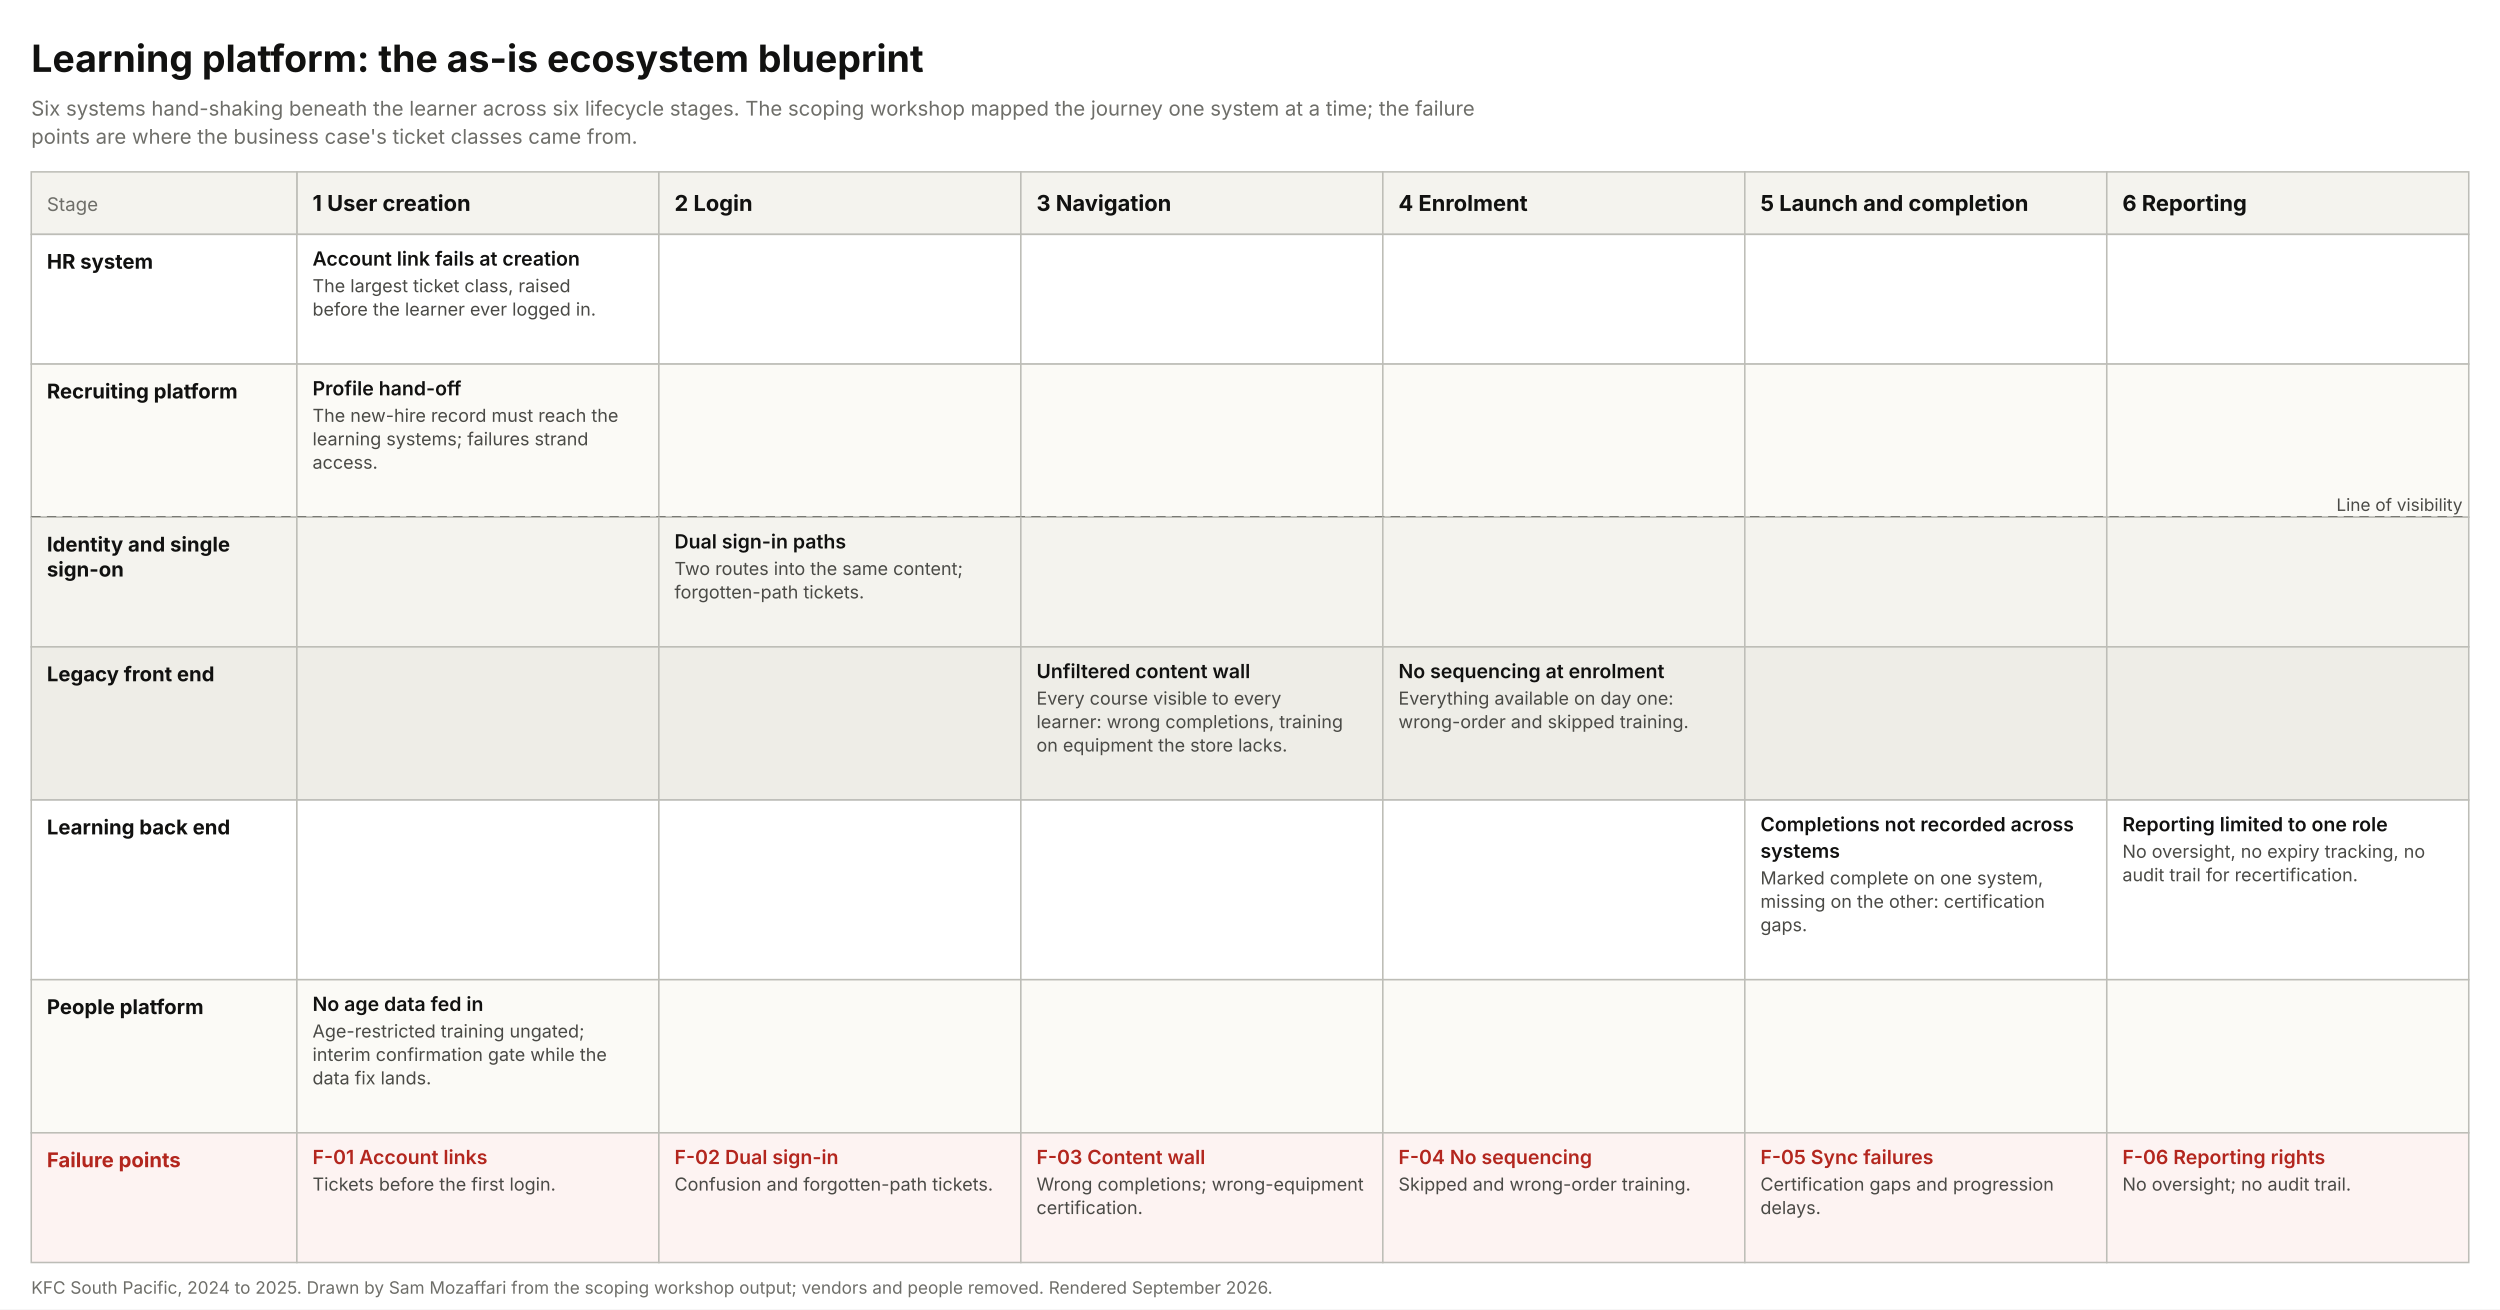
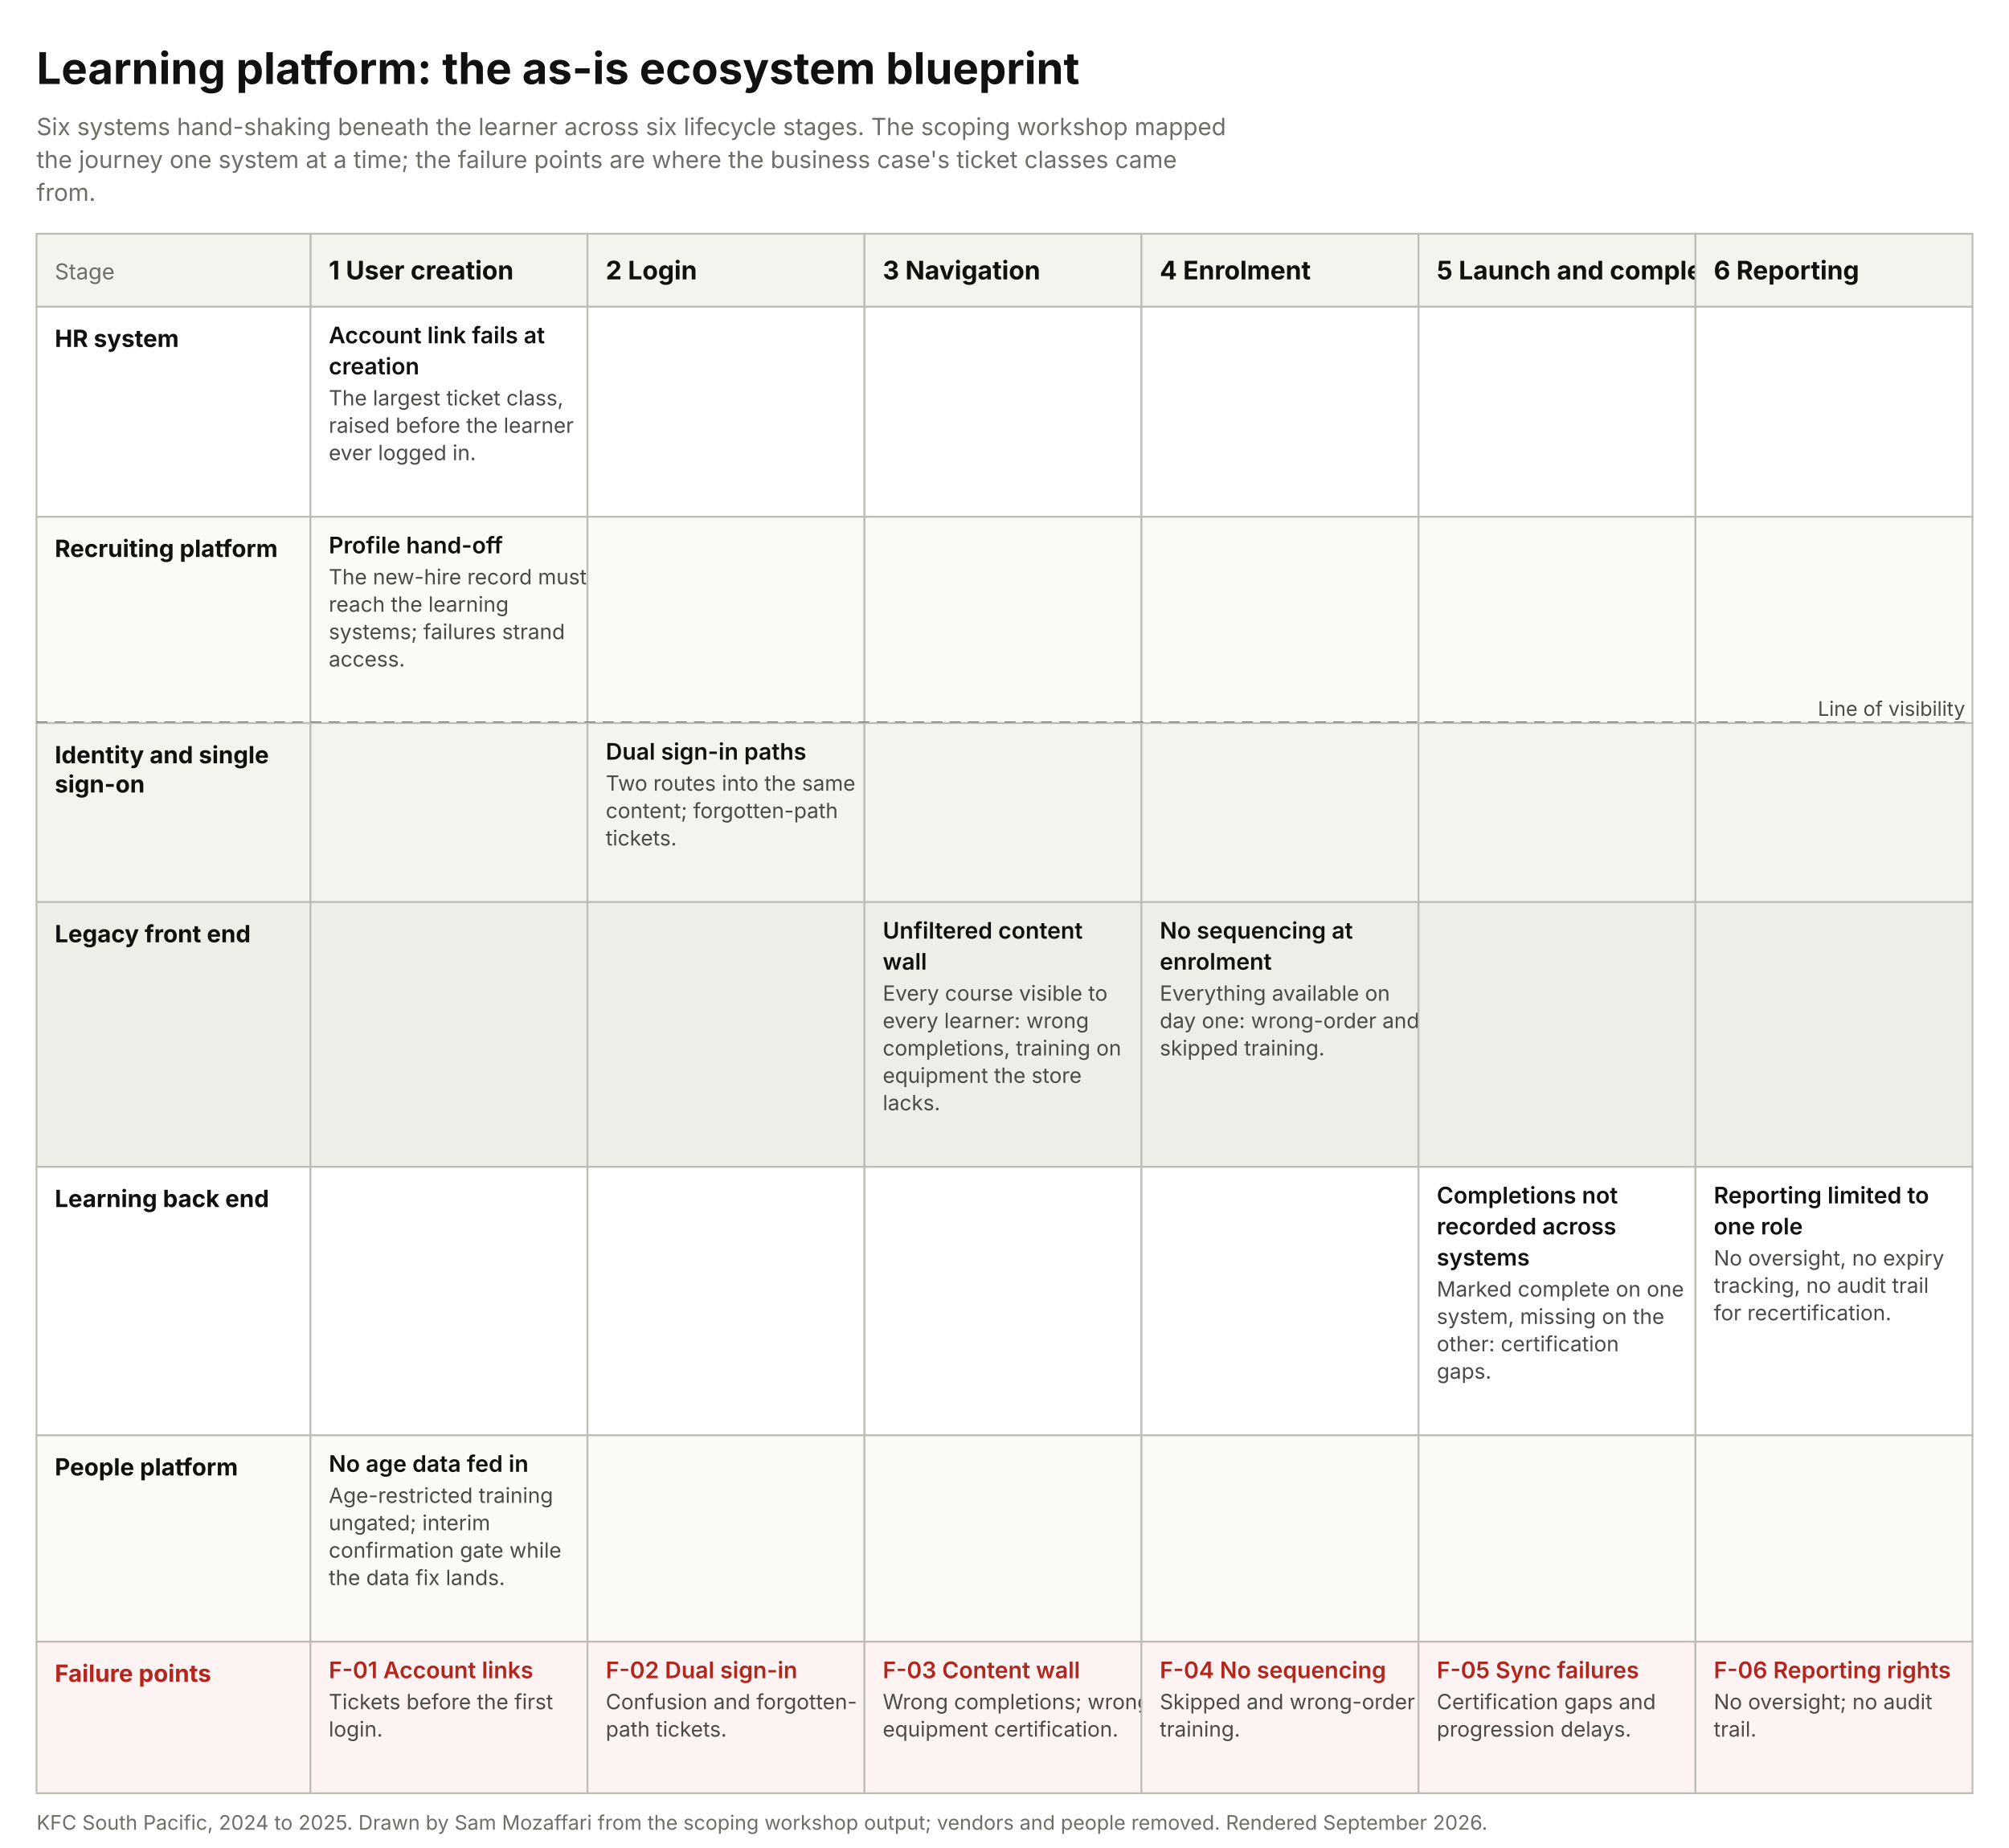
- <svg xmlns="http://www.w3.org/2000/svg" width="1600" height="838" viewBox="0 0 1600 838" role="img" aria-label="Learning platform: the as-is ecosystem blueprint">
-   <rect width="1600" height="838" fill="#fff" />
+ <svg xmlns="http://www.w3.org/2000/svg" width="1100" height="1012" viewBox="0 0 1100 1012" role="img" aria-label="Learning platform: the as-is ecosystem blueprint">
+   <rect width="1100" height="1012" fill="#fff" />
  <text x="20" y="46" font-family="Inter, Helvetica, Arial, sans-serif" font-size="24" font-weight="700" fill="#111110">Learning platform: the as-is ecosystem blueprint</text>
-   <text x="20" y="74" font-family="Inter, Helvetica, Arial, sans-serif" font-size="13" fill="#6e6e69">Six systems hand-shaking beneath the learner across six lifecycle stages. The scoping workshop mapped the journey one system at a time; the failure</text>
-   <text x="20" y="92" font-family="Inter, Helvetica, Arial, sans-serif" font-size="13" fill="#6e6e69">points are where the business case's ticket classes came from.</text>
-   <rect x="190.0" y="110" width="231.667" height="40" fill="#f4f3ee" stroke="#bdbdb7" />
-   <text x="200.0" y="135" font-family="Inter, Helvetica, Arial, sans-serif" font-size="14" font-weight="700" fill="#111110">1 User creation</text>
-   <rect x="421.667" y="110" width="231.667" height="40" fill="#f4f3ee" stroke="#bdbdb7" />
-   <text x="431.667" y="135" font-family="Inter, Helvetica, Arial, sans-serif" font-size="14" font-weight="700" fill="#111110">2 Login</text>
-   <rect x="653.333" y="110" width="231.667" height="40" fill="#f4f3ee" stroke="#bdbdb7" />
-   <text x="663.333" y="135" font-family="Inter, Helvetica, Arial, sans-serif" font-size="14" font-weight="700" fill="#111110">3 Navigation</text>
-   <rect x="885.0" y="110" width="231.667" height="40" fill="#f4f3ee" stroke="#bdbdb7" />
-   <text x="895.0" y="135" font-family="Inter, Helvetica, Arial, sans-serif" font-size="14" font-weight="700" fill="#111110">4 Enrolment</text>
-   <rect x="1116.667" y="110" width="231.667" height="40" fill="#f4f3ee" stroke="#bdbdb7" />
-   <text x="1126.667" y="135" font-family="Inter, Helvetica, Arial, sans-serif" font-size="14" font-weight="700" fill="#111110">5 Launch and completion</text>
-   <rect x="1348.333" y="110" width="231.667" height="40" fill="#f4f3ee" stroke="#bdbdb7" />
-   <text x="1358.333" y="135" font-family="Inter, Helvetica, Arial, sans-serif" font-size="14" font-weight="700" fill="#111110">6 Reporting</text>
-   <rect x="20" y="110" width="170" height="40" fill="#f4f3ee" stroke="#bdbdb7" />
-   <text x="30" y="135" font-family="Inter, Helvetica, Arial, sans-serif" font-size="12" fill="#6e6e69">Stage</text>
-   <rect x="20" y="150" width="170" height="83" fill="#ffffff" stroke="#bdbdb7" />
-   <text x="30" y="172" font-family="Inter, Helvetica, Arial, sans-serif" font-size="13" font-weight="700" fill="#111110">HR system</text>
-   <rect x="190.0" y="150" width="231.667" height="83" fill="#ffffff" stroke="#bdbdb7" />
-   <text x="200.0" y="170" font-family="Inter, Helvetica, Arial, sans-serif" font-size="12.5" font-weight="600" fill="#111110">Account link fails at creation</text>
-   <text x="200.0" y="187" font-family="Inter, Helvetica, Arial, sans-serif" font-size="11.5" fill="#4a4a46">The largest ticket class, raised</text>
-   <text x="200.0" y="202" font-family="Inter, Helvetica, Arial, sans-serif" font-size="11.5" fill="#4a4a46">before the learner ever logged in.</text>
-   <rect x="421.667" y="150" width="231.667" height="83" fill="#ffffff" stroke="#bdbdb7" />
-   <text x="431.667" y="170" font-family="Inter, Helvetica, Arial, sans-serif" font-size="12.5" font-weight="600" fill="#111110" />
-   <rect x="653.333" y="150" width="231.667" height="83" fill="#ffffff" stroke="#bdbdb7" />
-   <text x="663.333" y="170" font-family="Inter, Helvetica, Arial, sans-serif" font-size="12.5" font-weight="600" fill="#111110" />
-   <rect x="885.0" y="150" width="231.667" height="83" fill="#ffffff" stroke="#bdbdb7" />
-   <text x="895.0" y="170" font-family="Inter, Helvetica, Arial, sans-serif" font-size="12.5" font-weight="600" fill="#111110" />
-   <rect x="1116.667" y="150" width="231.667" height="83" fill="#ffffff" stroke="#bdbdb7" />
-   <text x="1126.667" y="170" font-family="Inter, Helvetica, Arial, sans-serif" font-size="12.5" font-weight="600" fill="#111110" />
-   <rect x="1348.333" y="150" width="231.667" height="83" fill="#ffffff" stroke="#bdbdb7" />
-   <text x="1358.333" y="170" font-family="Inter, Helvetica, Arial, sans-serif" font-size="12.5" font-weight="600" fill="#111110" />
-   <rect x="20" y="233" width="170" height="98" fill="#fbfaf6" stroke="#bdbdb7" />
-   <text x="30" y="255" font-family="Inter, Helvetica, Arial, sans-serif" font-size="13" font-weight="700" fill="#111110">Recruiting platform</text>
-   <rect x="190.0" y="233" width="231.667" height="98" fill="#fbfaf6" stroke="#bdbdb7" />
-   <text x="200.0" y="253" font-family="Inter, Helvetica, Arial, sans-serif" font-size="12.5" font-weight="600" fill="#111110">Profile hand-off</text>
-   <text x="200.0" y="270" font-family="Inter, Helvetica, Arial, sans-serif" font-size="11.5" fill="#4a4a46">The new-hire record must reach the</text>
-   <text x="200.0" y="285" font-family="Inter, Helvetica, Arial, sans-serif" font-size="11.5" fill="#4a4a46">learning systems; failures strand</text>
-   <text x="200.0" y="300" font-family="Inter, Helvetica, Arial, sans-serif" font-size="11.5" fill="#4a4a46">access.</text>
-   <rect x="421.667" y="233" width="231.667" height="98" fill="#fbfaf6" stroke="#bdbdb7" />
-   <text x="431.667" y="253" font-family="Inter, Helvetica, Arial, sans-serif" font-size="12.5" font-weight="600" fill="#111110" />
-   <rect x="653.333" y="233" width="231.667" height="98" fill="#fbfaf6" stroke="#bdbdb7" />
-   <text x="663.333" y="253" font-family="Inter, Helvetica, Arial, sans-serif" font-size="12.5" font-weight="600" fill="#111110" />
-   <rect x="885.0" y="233" width="231.667" height="98" fill="#fbfaf6" stroke="#bdbdb7" />
-   <text x="895.0" y="253" font-family="Inter, Helvetica, Arial, sans-serif" font-size="12.5" font-weight="600" fill="#111110" />
-   <rect x="1116.667" y="233" width="231.667" height="98" fill="#fbfaf6" stroke="#bdbdb7" />
-   <text x="1126.667" y="253" font-family="Inter, Helvetica, Arial, sans-serif" font-size="12.5" font-weight="600" fill="#111110" />
-   <rect x="1348.333" y="233" width="231.667" height="98" fill="#fbfaf6" stroke="#bdbdb7" />
-   <text x="1358.333" y="253" font-family="Inter, Helvetica, Arial, sans-serif" font-size="12.5" font-weight="600" fill="#111110" />
-   <line x1="20" y1="331" x2="1580" y2="331" stroke="#111110" stroke-width="1.5" stroke-dasharray="6 4" />
-   <text x="1576" y="327" text-anchor="end" font-family="Inter, Helvetica, Arial, sans-serif" font-size="11" fill="#4a4a46">Line of visibility</text>
-   <rect x="20" y="331" width="170" height="83" fill="#f4f3ee" stroke="#bdbdb7" />
-   <text x="30" y="353" font-family="Inter, Helvetica, Arial, sans-serif" font-size="13" font-weight="700" fill="#111110">Identity and single</text>
-   <text x="30" y="369" font-family="Inter, Helvetica, Arial, sans-serif" font-size="13" font-weight="700" fill="#111110">sign-on</text>
-   <rect x="190.0" y="331" width="231.667" height="83" fill="#f4f3ee" stroke="#bdbdb7" />
-   <text x="200.0" y="351" font-family="Inter, Helvetica, Arial, sans-serif" font-size="12.5" font-weight="600" fill="#111110" />
-   <rect x="421.667" y="331" width="231.667" height="83" fill="#f4f3ee" stroke="#bdbdb7" />
-   <text x="431.667" y="351" font-family="Inter, Helvetica, Arial, sans-serif" font-size="12.5" font-weight="600" fill="#111110">Dual sign-in paths</text>
-   <text x="431.667" y="368" font-family="Inter, Helvetica, Arial, sans-serif" font-size="11.5" fill="#4a4a46">Two routes into the same content;</text>
-   <text x="431.667" y="383" font-family="Inter, Helvetica, Arial, sans-serif" font-size="11.5" fill="#4a4a46">forgotten-path tickets.</text>
-   <rect x="653.333" y="331" width="231.667" height="83" fill="#f4f3ee" stroke="#bdbdb7" />
-   <text x="663.333" y="351" font-family="Inter, Helvetica, Arial, sans-serif" font-size="12.5" font-weight="600" fill="#111110" />
-   <rect x="885.0" y="331" width="231.667" height="83" fill="#f4f3ee" stroke="#bdbdb7" />
-   <text x="895.0" y="351" font-family="Inter, Helvetica, Arial, sans-serif" font-size="12.5" font-weight="600" fill="#111110" />
-   <rect x="1116.667" y="331" width="231.667" height="83" fill="#f4f3ee" stroke="#bdbdb7" />
-   <text x="1126.667" y="351" font-family="Inter, Helvetica, Arial, sans-serif" font-size="12.5" font-weight="600" fill="#111110" />
-   <rect x="1348.333" y="331" width="231.667" height="83" fill="#f4f3ee" stroke="#bdbdb7" />
-   <text x="1358.333" y="351" font-family="Inter, Helvetica, Arial, sans-serif" font-size="12.5" font-weight="600" fill="#111110" />
-   <rect x="20" y="414" width="170" height="98" fill="#eeede7" stroke="#bdbdb7" />
-   <text x="30" y="436" font-family="Inter, Helvetica, Arial, sans-serif" font-size="13" font-weight="700" fill="#111110">Legacy front end</text>
-   <rect x="190.0" y="414" width="231.667" height="98" fill="#eeede7" stroke="#bdbdb7" />
-   <text x="200.0" y="434" font-family="Inter, Helvetica, Arial, sans-serif" font-size="12.5" font-weight="600" fill="#111110" />
-   <rect x="421.667" y="414" width="231.667" height="98" fill="#eeede7" stroke="#bdbdb7" />
-   <text x="431.667" y="434" font-family="Inter, Helvetica, Arial, sans-serif" font-size="12.5" font-weight="600" fill="#111110" />
-   <rect x="653.333" y="414" width="231.667" height="98" fill="#eeede7" stroke="#bdbdb7" />
-   <text x="663.333" y="434" font-family="Inter, Helvetica, Arial, sans-serif" font-size="12.5" font-weight="600" fill="#111110">Unfiltered content wall</text>
-   <text x="663.333" y="451" font-family="Inter, Helvetica, Arial, sans-serif" font-size="11.5" fill="#4a4a46">Every course visible to every</text>
-   <text x="663.333" y="466" font-family="Inter, Helvetica, Arial, sans-serif" font-size="11.5" fill="#4a4a46">learner: wrong completions, training</text>
-   <text x="663.333" y="481" font-family="Inter, Helvetica, Arial, sans-serif" font-size="11.5" fill="#4a4a46">on equipment the store lacks.</text>
-   <rect x="885.0" y="414" width="231.667" height="98" fill="#eeede7" stroke="#bdbdb7" />
-   <text x="895.0" y="434" font-family="Inter, Helvetica, Arial, sans-serif" font-size="12.5" font-weight="600" fill="#111110">No sequencing at enrolment</text>
-   <text x="895.0" y="451" font-family="Inter, Helvetica, Arial, sans-serif" font-size="11.5" fill="#4a4a46">Everything available on day one:</text>
-   <text x="895.0" y="466" font-family="Inter, Helvetica, Arial, sans-serif" font-size="11.5" fill="#4a4a46">wrong-order and skipped training.</text>
-   <rect x="1116.667" y="414" width="231.667" height="98" fill="#eeede7" stroke="#bdbdb7" />
-   <text x="1126.667" y="434" font-family="Inter, Helvetica, Arial, sans-serif" font-size="12.5" font-weight="600" fill="#111110" />
-   <rect x="1348.333" y="414" width="231.667" height="98" fill="#eeede7" stroke="#bdbdb7" />
-   <text x="1358.333" y="434" font-family="Inter, Helvetica, Arial, sans-serif" font-size="12.5" font-weight="600" fill="#111110" />
-   <rect x="20" y="512" width="170" height="115" fill="#ffffff" stroke="#bdbdb7" />
-   <text x="30" y="534" font-family="Inter, Helvetica, Arial, sans-serif" font-size="13" font-weight="700" fill="#111110">Learning back end</text>
-   <rect x="190.0" y="512" width="231.667" height="115" fill="#ffffff" stroke="#bdbdb7" />
-   <text x="200.0" y="532" font-family="Inter, Helvetica, Arial, sans-serif" font-size="12.5" font-weight="600" fill="#111110" />
-   <rect x="421.667" y="512" width="231.667" height="115" fill="#ffffff" stroke="#bdbdb7" />
-   <text x="431.667" y="532" font-family="Inter, Helvetica, Arial, sans-serif" font-size="12.5" font-weight="600" fill="#111110" />
-   <rect x="653.333" y="512" width="231.667" height="115" fill="#ffffff" stroke="#bdbdb7" />
-   <text x="663.333" y="532" font-family="Inter, Helvetica, Arial, sans-serif" font-size="12.5" font-weight="600" fill="#111110" />
-   <rect x="885.0" y="512" width="231.667" height="115" fill="#ffffff" stroke="#bdbdb7" />
-   <text x="895.0" y="532" font-family="Inter, Helvetica, Arial, sans-serif" font-size="12.5" font-weight="600" fill="#111110" />
-   <rect x="1116.667" y="512" width="231.667" height="115" fill="#ffffff" stroke="#bdbdb7" />
-   <text x="1126.667" y="532" font-family="Inter, Helvetica, Arial, sans-serif" font-size="12.5" font-weight="600" fill="#111110">Completions not recorded across</text>
-   <text x="1126.667" y="549" font-family="Inter, Helvetica, Arial, sans-serif" font-size="12.5" font-weight="600" fill="#111110">systems</text>
-   <text x="1126.667" y="566" font-family="Inter, Helvetica, Arial, sans-serif" font-size="11.5" fill="#4a4a46">Marked complete on one system,</text>
-   <text x="1126.667" y="581" font-family="Inter, Helvetica, Arial, sans-serif" font-size="11.5" fill="#4a4a46">missing on the other: certification</text>
-   <text x="1126.667" y="596" font-family="Inter, Helvetica, Arial, sans-serif" font-size="11.5" fill="#4a4a46">gaps.</text>
-   <rect x="1348.333" y="512" width="231.667" height="115" fill="#ffffff" stroke="#bdbdb7" />
-   <text x="1358.333" y="532" font-family="Inter, Helvetica, Arial, sans-serif" font-size="12.5" font-weight="600" fill="#111110">Reporting limited to one role</text>
-   <text x="1358.333" y="549" font-family="Inter, Helvetica, Arial, sans-serif" font-size="11.5" fill="#4a4a46">No oversight, no expiry tracking, no</text>
-   <text x="1358.333" y="564" font-family="Inter, Helvetica, Arial, sans-serif" font-size="11.5" fill="#4a4a46">audit trail for recertification.</text>
-   <rect x="20" y="627" width="170" height="98" fill="#fbfaf6" stroke="#bdbdb7" />
-   <text x="30" y="649" font-family="Inter, Helvetica, Arial, sans-serif" font-size="13" font-weight="700" fill="#111110">People platform</text>
-   <rect x="190.0" y="627" width="231.667" height="98" fill="#fbfaf6" stroke="#bdbdb7" />
-   <text x="200.0" y="647" font-family="Inter, Helvetica, Arial, sans-serif" font-size="12.5" font-weight="600" fill="#111110">No age data fed in</text>
-   <text x="200.0" y="664" font-family="Inter, Helvetica, Arial, sans-serif" font-size="11.5" fill="#4a4a46">Age-restricted training ungated;</text>
-   <text x="200.0" y="679" font-family="Inter, Helvetica, Arial, sans-serif" font-size="11.5" fill="#4a4a46">interim confirmation gate while the</text>
-   <text x="200.0" y="694" font-family="Inter, Helvetica, Arial, sans-serif" font-size="11.5" fill="#4a4a46">data fix lands.</text>
-   <rect x="421.667" y="627" width="231.667" height="98" fill="#fbfaf6" stroke="#bdbdb7" />
-   <text x="431.667" y="647" font-family="Inter, Helvetica, Arial, sans-serif" font-size="12.5" font-weight="600" fill="#111110" />
-   <rect x="653.333" y="627" width="231.667" height="98" fill="#fbfaf6" stroke="#bdbdb7" />
-   <text x="663.333" y="647" font-family="Inter, Helvetica, Arial, sans-serif" font-size="12.5" font-weight="600" fill="#111110" />
-   <rect x="885.0" y="627" width="231.667" height="98" fill="#fbfaf6" stroke="#bdbdb7" />
-   <text x="895.0" y="647" font-family="Inter, Helvetica, Arial, sans-serif" font-size="12.5" font-weight="600" fill="#111110" />
-   <rect x="1116.667" y="627" width="231.667" height="98" fill="#fbfaf6" stroke="#bdbdb7" />
-   <text x="1126.667" y="647" font-family="Inter, Helvetica, Arial, sans-serif" font-size="12.5" font-weight="600" fill="#111110" />
-   <rect x="1348.333" y="627" width="231.667" height="98" fill="#fbfaf6" stroke="#bdbdb7" />
-   <text x="1358.333" y="647" font-family="Inter, Helvetica, Arial, sans-serif" font-size="12.5" font-weight="600" fill="#111110" />
-   <rect x="20" y="725" width="170" height="83" fill="#fdf3f2" stroke="#bdbdb7" />
-   <text x="30" y="747" font-family="Inter, Helvetica, Arial, sans-serif" font-size="13" font-weight="700" fill="#b3261e">Failure points</text>
-   <rect x="190.0" y="725" width="231.667" height="83" fill="#fdf3f2" stroke="#bdbdb7" />
-   <text x="200.0" y="745" font-family="Inter, Helvetica, Arial, sans-serif" font-size="12.5" font-weight="600" fill="#b3261e">F-01 Account links</text>
-   <text x="200.0" y="762" font-family="Inter, Helvetica, Arial, sans-serif" font-size="11.5" fill="#4a4a46">Tickets before the first login.</text>
-   <rect x="421.667" y="725" width="231.667" height="83" fill="#fdf3f2" stroke="#bdbdb7" />
-   <text x="431.667" y="745" font-family="Inter, Helvetica, Arial, sans-serif" font-size="12.5" font-weight="600" fill="#b3261e">F-02 Dual sign-in</text>
-   <text x="431.667" y="762" font-family="Inter, Helvetica, Arial, sans-serif" font-size="11.5" fill="#4a4a46">Confusion and forgotten-path tickets.</text>
-   <rect x="653.333" y="725" width="231.667" height="83" fill="#fdf3f2" stroke="#bdbdb7" />
-   <text x="663.333" y="745" font-family="Inter, Helvetica, Arial, sans-serif" font-size="12.5" font-weight="600" fill="#b3261e">F-03 Content wall</text>
-   <text x="663.333" y="762" font-family="Inter, Helvetica, Arial, sans-serif" font-size="11.5" fill="#4a4a46">Wrong completions; wrong-equipment</text>
-   <text x="663.333" y="777" font-family="Inter, Helvetica, Arial, sans-serif" font-size="11.5" fill="#4a4a46">certification.</text>
-   <rect x="885.0" y="725" width="231.667" height="83" fill="#fdf3f2" stroke="#bdbdb7" />
-   <text x="895.0" y="745" font-family="Inter, Helvetica, Arial, sans-serif" font-size="12.5" font-weight="600" fill="#b3261e">F-04 No sequencing</text>
-   <text x="895.0" y="762" font-family="Inter, Helvetica, Arial, sans-serif" font-size="11.5" fill="#4a4a46">Skipped and wrong-order training.</text>
-   <rect x="1116.667" y="725" width="231.667" height="83" fill="#fdf3f2" stroke="#bdbdb7" />
-   <text x="1126.667" y="745" font-family="Inter, Helvetica, Arial, sans-serif" font-size="12.5" font-weight="600" fill="#b3261e">F-05 Sync failures</text>
-   <text x="1126.667" y="762" font-family="Inter, Helvetica, Arial, sans-serif" font-size="11.5" fill="#4a4a46">Certification gaps and progression</text>
-   <text x="1126.667" y="777" font-family="Inter, Helvetica, Arial, sans-serif" font-size="11.5" fill="#4a4a46">delays.</text>
-   <rect x="1348.333" y="725" width="231.667" height="83" fill="#fdf3f2" stroke="#bdbdb7" />
-   <text x="1358.333" y="745" font-family="Inter, Helvetica, Arial, sans-serif" font-size="12.5" font-weight="600" fill="#b3261e">F-06 Reporting rights</text>
-   <text x="1358.333" y="762" font-family="Inter, Helvetica, Arial, sans-serif" font-size="11.5" fill="#4a4a46">No oversight; no audit trail.</text>
-   <text x="20" y="828" font-family="Inter, Helvetica, Arial, sans-serif" font-size="11" fill="#6e6e69">KFC South Pacific, 2024 to 2025. Drawn by Sam Mozaffari from the scoping workshop output; vendors and people removed. Rendered September 2026.</text>
+   <text x="20" y="74" font-family="Inter, Helvetica, Arial, sans-serif" font-size="13" fill="#6e6e69">Six systems hand-shaking beneath the learner across six lifecycle stages. The scoping workshop mapped</text>
+   <text x="20" y="92" font-family="Inter, Helvetica, Arial, sans-serif" font-size="13" fill="#6e6e69">the journey one system at a time; the failure points are where the business case's ticket classes came</text>
+   <text x="20" y="110" font-family="Inter, Helvetica, Arial, sans-serif" font-size="13" fill="#6e6e69">from.</text>
+   <rect x="170.0" y="128" width="151.667" height="40" fill="#f4f3ee" stroke="#bdbdb7" />
+   <text x="180.0" y="153" font-family="Inter, Helvetica, Arial, sans-serif" font-size="14" font-weight="700" fill="#111110">1 User creation</text>
+   <rect x="321.667" y="128" width="151.667" height="40" fill="#f4f3ee" stroke="#bdbdb7" />
+   <text x="331.667" y="153" font-family="Inter, Helvetica, Arial, sans-serif" font-size="14" font-weight="700" fill="#111110">2 Login</text>
+   <rect x="473.333" y="128" width="151.667" height="40" fill="#f4f3ee" stroke="#bdbdb7" />
+   <text x="483.333" y="153" font-family="Inter, Helvetica, Arial, sans-serif" font-size="14" font-weight="700" fill="#111110">3 Navigation</text>
+   <rect x="625.0" y="128" width="151.667" height="40" fill="#f4f3ee" stroke="#bdbdb7" />
+   <text x="635.0" y="153" font-family="Inter, Helvetica, Arial, sans-serif" font-size="14" font-weight="700" fill="#111110">4 Enrolment</text>
+   <rect x="776.667" y="128" width="151.667" height="40" fill="#f4f3ee" stroke="#bdbdb7" />
+   <text x="786.667" y="153" font-family="Inter, Helvetica, Arial, sans-serif" font-size="14" font-weight="700" fill="#111110">5 Launch and completion</text>
+   <rect x="928.333" y="128" width="151.667" height="40" fill="#f4f3ee" stroke="#bdbdb7" />
+   <text x="938.333" y="153" font-family="Inter, Helvetica, Arial, sans-serif" font-size="14" font-weight="700" fill="#111110">6 Reporting</text>
+   <rect x="20" y="128" width="150" height="40" fill="#f4f3ee" stroke="#bdbdb7" />
+   <text x="30" y="153" font-family="Inter, Helvetica, Arial, sans-serif" font-size="12" fill="#6e6e69">Stage</text>
+   <rect x="20" y="168" width="150" height="115" fill="#ffffff" stroke="#bdbdb7" />
+   <text x="30" y="190" font-family="Inter, Helvetica, Arial, sans-serif" font-size="13" font-weight="700" fill="#111110">HR system</text>
+   <rect x="170.0" y="168" width="151.667" height="115" fill="#ffffff" stroke="#bdbdb7" />
+   <text x="180.0" y="188" font-family="Inter, Helvetica, Arial, sans-serif" font-size="12.5" font-weight="600" fill="#111110">Account link fails at</text>
+   <text x="180.0" y="205" font-family="Inter, Helvetica, Arial, sans-serif" font-size="12.5" font-weight="600" fill="#111110">creation</text>
+   <text x="180.0" y="222" font-family="Inter, Helvetica, Arial, sans-serif" font-size="11.5" fill="#4a4a46">The largest ticket class,</text>
+   <text x="180.0" y="237" font-family="Inter, Helvetica, Arial, sans-serif" font-size="11.5" fill="#4a4a46">raised before the learner</text>
+   <text x="180.0" y="252" font-family="Inter, Helvetica, Arial, sans-serif" font-size="11.5" fill="#4a4a46">ever logged in.</text>
+   <rect x="321.667" y="168" width="151.667" height="115" fill="#ffffff" stroke="#bdbdb7" />
+   <text x="331.667" y="188" font-family="Inter, Helvetica, Arial, sans-serif" font-size="12.5" font-weight="600" fill="#111110" />
+   <rect x="473.333" y="168" width="151.667" height="115" fill="#ffffff" stroke="#bdbdb7" />
+   <text x="483.333" y="188" font-family="Inter, Helvetica, Arial, sans-serif" font-size="12.5" font-weight="600" fill="#111110" />
+   <rect x="625.0" y="168" width="151.667" height="115" fill="#ffffff" stroke="#bdbdb7" />
+   <text x="635.0" y="188" font-family="Inter, Helvetica, Arial, sans-serif" font-size="12.5" font-weight="600" fill="#111110" />
+   <rect x="776.667" y="168" width="151.667" height="115" fill="#ffffff" stroke="#bdbdb7" />
+   <text x="786.667" y="188" font-family="Inter, Helvetica, Arial, sans-serif" font-size="12.5" font-weight="600" fill="#111110" />
+   <rect x="928.333" y="168" width="151.667" height="115" fill="#ffffff" stroke="#bdbdb7" />
+   <text x="938.333" y="188" font-family="Inter, Helvetica, Arial, sans-serif" font-size="12.5" font-weight="600" fill="#111110" />
+   <rect x="20" y="283" width="150" height="113" fill="#fbfaf6" stroke="#bdbdb7" />
+   <text x="30" y="305" font-family="Inter, Helvetica, Arial, sans-serif" font-size="13" font-weight="700" fill="#111110">Recruiting platform</text>
+   <rect x="170.0" y="283" width="151.667" height="113" fill="#fbfaf6" stroke="#bdbdb7" />
+   <text x="180.0" y="303" font-family="Inter, Helvetica, Arial, sans-serif" font-size="12.5" font-weight="600" fill="#111110">Profile hand-off</text>
+   <text x="180.0" y="320" font-family="Inter, Helvetica, Arial, sans-serif" font-size="11.5" fill="#4a4a46">The new-hire record must</text>
+   <text x="180.0" y="335" font-family="Inter, Helvetica, Arial, sans-serif" font-size="11.5" fill="#4a4a46">reach the learning</text>
+   <text x="180.0" y="350" font-family="Inter, Helvetica, Arial, sans-serif" font-size="11.5" fill="#4a4a46">systems; failures strand</text>
+   <text x="180.0" y="365" font-family="Inter, Helvetica, Arial, sans-serif" font-size="11.5" fill="#4a4a46">access.</text>
+   <rect x="321.667" y="283" width="151.667" height="113" fill="#fbfaf6" stroke="#bdbdb7" />
+   <text x="331.667" y="303" font-family="Inter, Helvetica, Arial, sans-serif" font-size="12.5" font-weight="600" fill="#111110" />
+   <rect x="473.333" y="283" width="151.667" height="113" fill="#fbfaf6" stroke="#bdbdb7" />
+   <text x="483.333" y="303" font-family="Inter, Helvetica, Arial, sans-serif" font-size="12.5" font-weight="600" fill="#111110" />
+   <rect x="625.0" y="283" width="151.667" height="113" fill="#fbfaf6" stroke="#bdbdb7" />
+   <text x="635.0" y="303" font-family="Inter, Helvetica, Arial, sans-serif" font-size="12.5" font-weight="600" fill="#111110" />
+   <rect x="776.667" y="283" width="151.667" height="113" fill="#fbfaf6" stroke="#bdbdb7" />
+   <text x="786.667" y="303" font-family="Inter, Helvetica, Arial, sans-serif" font-size="12.5" font-weight="600" fill="#111110" />
+   <rect x="928.333" y="283" width="151.667" height="113" fill="#fbfaf6" stroke="#bdbdb7" />
+   <text x="938.333" y="303" font-family="Inter, Helvetica, Arial, sans-serif" font-size="12.5" font-weight="600" fill="#111110" />
+   <line x1="20" y1="396" x2="1080" y2="396" stroke="#111110" stroke-width="1.5" stroke-dasharray="6 4" />
+   <text x="1076" y="392" text-anchor="end" font-family="Inter, Helvetica, Arial, sans-serif" font-size="11" fill="#4a4a46">Line of visibility</text>
+   <rect x="20" y="396" width="150" height="98" fill="#f4f3ee" stroke="#bdbdb7" />
+   <text x="30" y="418" font-family="Inter, Helvetica, Arial, sans-serif" font-size="13" font-weight="700" fill="#111110">Identity and single</text>
+   <text x="30" y="434" font-family="Inter, Helvetica, Arial, sans-serif" font-size="13" font-weight="700" fill="#111110">sign-on</text>
+   <rect x="170.0" y="396" width="151.667" height="98" fill="#f4f3ee" stroke="#bdbdb7" />
+   <text x="180.0" y="416" font-family="Inter, Helvetica, Arial, sans-serif" font-size="12.5" font-weight="600" fill="#111110" />
+   <rect x="321.667" y="396" width="151.667" height="98" fill="#f4f3ee" stroke="#bdbdb7" />
+   <text x="331.667" y="416" font-family="Inter, Helvetica, Arial, sans-serif" font-size="12.5" font-weight="600" fill="#111110">Dual sign-in paths</text>
+   <text x="331.667" y="433" font-family="Inter, Helvetica, Arial, sans-serif" font-size="11.5" fill="#4a4a46">Two routes into the same</text>
+   <text x="331.667" y="448" font-family="Inter, Helvetica, Arial, sans-serif" font-size="11.5" fill="#4a4a46">content; forgotten-path</text>
+   <text x="331.667" y="463" font-family="Inter, Helvetica, Arial, sans-serif" font-size="11.5" fill="#4a4a46">tickets.</text>
+   <rect x="473.333" y="396" width="151.667" height="98" fill="#f4f3ee" stroke="#bdbdb7" />
+   <text x="483.333" y="416" font-family="Inter, Helvetica, Arial, sans-serif" font-size="12.5" font-weight="600" fill="#111110" />
+   <rect x="625.0" y="396" width="151.667" height="98" fill="#f4f3ee" stroke="#bdbdb7" />
+   <text x="635.0" y="416" font-family="Inter, Helvetica, Arial, sans-serif" font-size="12.5" font-weight="600" fill="#111110" />
+   <rect x="776.667" y="396" width="151.667" height="98" fill="#f4f3ee" stroke="#bdbdb7" />
+   <text x="786.667" y="416" font-family="Inter, Helvetica, Arial, sans-serif" font-size="12.5" font-weight="600" fill="#111110" />
+   <rect x="928.333" y="396" width="151.667" height="98" fill="#f4f3ee" stroke="#bdbdb7" />
+   <text x="938.333" y="416" font-family="Inter, Helvetica, Arial, sans-serif" font-size="12.5" font-weight="600" fill="#111110" />
+   <rect x="20" y="494" width="150" height="145" fill="#eeede7" stroke="#bdbdb7" />
+   <text x="30" y="516" font-family="Inter, Helvetica, Arial, sans-serif" font-size="13" font-weight="700" fill="#111110">Legacy front end</text>
+   <rect x="170.0" y="494" width="151.667" height="145" fill="#eeede7" stroke="#bdbdb7" />
+   <text x="180.0" y="514" font-family="Inter, Helvetica, Arial, sans-serif" font-size="12.5" font-weight="600" fill="#111110" />
+   <rect x="321.667" y="494" width="151.667" height="145" fill="#eeede7" stroke="#bdbdb7" />
+   <text x="331.667" y="514" font-family="Inter, Helvetica, Arial, sans-serif" font-size="12.5" font-weight="600" fill="#111110" />
+   <rect x="473.333" y="494" width="151.667" height="145" fill="#eeede7" stroke="#bdbdb7" />
+   <text x="483.333" y="514" font-family="Inter, Helvetica, Arial, sans-serif" font-size="12.5" font-weight="600" fill="#111110">Unfiltered content</text>
+   <text x="483.333" y="531" font-family="Inter, Helvetica, Arial, sans-serif" font-size="12.5" font-weight="600" fill="#111110">wall</text>
+   <text x="483.333" y="548" font-family="Inter, Helvetica, Arial, sans-serif" font-size="11.5" fill="#4a4a46">Every course visible to</text>
+   <text x="483.333" y="563" font-family="Inter, Helvetica, Arial, sans-serif" font-size="11.5" fill="#4a4a46">every learner: wrong</text>
+   <text x="483.333" y="578" font-family="Inter, Helvetica, Arial, sans-serif" font-size="11.5" fill="#4a4a46">completions, training on</text>
+   <text x="483.333" y="593" font-family="Inter, Helvetica, Arial, sans-serif" font-size="11.5" fill="#4a4a46">equipment the store</text>
+   <text x="483.333" y="608" font-family="Inter, Helvetica, Arial, sans-serif" font-size="11.5" fill="#4a4a46">lacks.</text>
+   <rect x="625.0" y="494" width="151.667" height="145" fill="#eeede7" stroke="#bdbdb7" />
+   <text x="635.0" y="514" font-family="Inter, Helvetica, Arial, sans-serif" font-size="12.5" font-weight="600" fill="#111110">No sequencing at</text>
+   <text x="635.0" y="531" font-family="Inter, Helvetica, Arial, sans-serif" font-size="12.5" font-weight="600" fill="#111110">enrolment</text>
+   <text x="635.0" y="548" font-family="Inter, Helvetica, Arial, sans-serif" font-size="11.5" fill="#4a4a46">Everything available on</text>
+   <text x="635.0" y="563" font-family="Inter, Helvetica, Arial, sans-serif" font-size="11.5" fill="#4a4a46">day one: wrong-order and</text>
+   <text x="635.0" y="578" font-family="Inter, Helvetica, Arial, sans-serif" font-size="11.5" fill="#4a4a46">skipped training.</text>
+   <rect x="776.667" y="494" width="151.667" height="145" fill="#eeede7" stroke="#bdbdb7" />
+   <text x="786.667" y="514" font-family="Inter, Helvetica, Arial, sans-serif" font-size="12.5" font-weight="600" fill="#111110" />
+   <rect x="928.333" y="494" width="151.667" height="145" fill="#eeede7" stroke="#bdbdb7" />
+   <text x="938.333" y="514" font-family="Inter, Helvetica, Arial, sans-serif" font-size="12.5" font-weight="600" fill="#111110" />
+   <rect x="20" y="639" width="150" height="147" fill="#ffffff" stroke="#bdbdb7" />
+   <text x="30" y="661" font-family="Inter, Helvetica, Arial, sans-serif" font-size="13" font-weight="700" fill="#111110">Learning back end</text>
+   <rect x="170.0" y="639" width="151.667" height="147" fill="#ffffff" stroke="#bdbdb7" />
+   <text x="180.0" y="659" font-family="Inter, Helvetica, Arial, sans-serif" font-size="12.5" font-weight="600" fill="#111110" />
+   <rect x="321.667" y="639" width="151.667" height="147" fill="#ffffff" stroke="#bdbdb7" />
+   <text x="331.667" y="659" font-family="Inter, Helvetica, Arial, sans-serif" font-size="12.5" font-weight="600" fill="#111110" />
+   <rect x="473.333" y="639" width="151.667" height="147" fill="#ffffff" stroke="#bdbdb7" />
+   <text x="483.333" y="659" font-family="Inter, Helvetica, Arial, sans-serif" font-size="12.5" font-weight="600" fill="#111110" />
+   <rect x="625.0" y="639" width="151.667" height="147" fill="#ffffff" stroke="#bdbdb7" />
+   <text x="635.0" y="659" font-family="Inter, Helvetica, Arial, sans-serif" font-size="12.5" font-weight="600" fill="#111110" />
+   <rect x="776.667" y="639" width="151.667" height="147" fill="#ffffff" stroke="#bdbdb7" />
+   <text x="786.667" y="659" font-family="Inter, Helvetica, Arial, sans-serif" font-size="12.5" font-weight="600" fill="#111110">Completions not</text>
+   <text x="786.667" y="676" font-family="Inter, Helvetica, Arial, sans-serif" font-size="12.5" font-weight="600" fill="#111110">recorded across</text>
+   <text x="786.667" y="693" font-family="Inter, Helvetica, Arial, sans-serif" font-size="12.5" font-weight="600" fill="#111110">systems</text>
+   <text x="786.667" y="710" font-family="Inter, Helvetica, Arial, sans-serif" font-size="11.5" fill="#4a4a46">Marked complete on one</text>
+   <text x="786.667" y="725" font-family="Inter, Helvetica, Arial, sans-serif" font-size="11.5" fill="#4a4a46">system, missing on the</text>
+   <text x="786.667" y="740" font-family="Inter, Helvetica, Arial, sans-serif" font-size="11.5" fill="#4a4a46">other: certification</text>
+   <text x="786.667" y="755" font-family="Inter, Helvetica, Arial, sans-serif" font-size="11.5" fill="#4a4a46">gaps.</text>
+   <rect x="928.333" y="639" width="151.667" height="147" fill="#ffffff" stroke="#bdbdb7" />
+   <text x="938.333" y="659" font-family="Inter, Helvetica, Arial, sans-serif" font-size="12.5" font-weight="600" fill="#111110">Reporting limited to</text>
+   <text x="938.333" y="676" font-family="Inter, Helvetica, Arial, sans-serif" font-size="12.5" font-weight="600" fill="#111110">one role</text>
+   <text x="938.333" y="693" font-family="Inter, Helvetica, Arial, sans-serif" font-size="11.5" fill="#4a4a46">No oversight, no expiry</text>
+   <text x="938.333" y="708" font-family="Inter, Helvetica, Arial, sans-serif" font-size="11.5" fill="#4a4a46">tracking, no audit trail</text>
+   <text x="938.333" y="723" font-family="Inter, Helvetica, Arial, sans-serif" font-size="11.5" fill="#4a4a46">for recertification.</text>
+   <rect x="20" y="786" width="150" height="113" fill="#fbfaf6" stroke="#bdbdb7" />
+   <text x="30" y="808" font-family="Inter, Helvetica, Arial, sans-serif" font-size="13" font-weight="700" fill="#111110">People platform</text>
+   <rect x="170.0" y="786" width="151.667" height="113" fill="#fbfaf6" stroke="#bdbdb7" />
+   <text x="180.0" y="806" font-family="Inter, Helvetica, Arial, sans-serif" font-size="12.5" font-weight="600" fill="#111110">No age data fed in</text>
+   <text x="180.0" y="823" font-family="Inter, Helvetica, Arial, sans-serif" font-size="11.5" fill="#4a4a46">Age-restricted training</text>
+   <text x="180.0" y="838" font-family="Inter, Helvetica, Arial, sans-serif" font-size="11.5" fill="#4a4a46">ungated; interim</text>
+   <text x="180.0" y="853" font-family="Inter, Helvetica, Arial, sans-serif" font-size="11.5" fill="#4a4a46">confirmation gate while</text>
+   <text x="180.0" y="868" font-family="Inter, Helvetica, Arial, sans-serif" font-size="11.5" fill="#4a4a46">the data fix lands.</text>
+   <rect x="321.667" y="786" width="151.667" height="113" fill="#fbfaf6" stroke="#bdbdb7" />
+   <text x="331.667" y="806" font-family="Inter, Helvetica, Arial, sans-serif" font-size="12.5" font-weight="600" fill="#111110" />
+   <rect x="473.333" y="786" width="151.667" height="113" fill="#fbfaf6" stroke="#bdbdb7" />
+   <text x="483.333" y="806" font-family="Inter, Helvetica, Arial, sans-serif" font-size="12.5" font-weight="600" fill="#111110" />
+   <rect x="625.0" y="786" width="151.667" height="113" fill="#fbfaf6" stroke="#bdbdb7" />
+   <text x="635.0" y="806" font-family="Inter, Helvetica, Arial, sans-serif" font-size="12.5" font-weight="600" fill="#111110" />
+   <rect x="776.667" y="786" width="151.667" height="113" fill="#fbfaf6" stroke="#bdbdb7" />
+   <text x="786.667" y="806" font-family="Inter, Helvetica, Arial, sans-serif" font-size="12.5" font-weight="600" fill="#111110" />
+   <rect x="928.333" y="786" width="151.667" height="113" fill="#fbfaf6" stroke="#bdbdb7" />
+   <text x="938.333" y="806" font-family="Inter, Helvetica, Arial, sans-serif" font-size="12.5" font-weight="600" fill="#111110" />
+   <rect x="20" y="899" width="150" height="83" fill="#fdf3f2" stroke="#bdbdb7" />
+   <text x="30" y="921" font-family="Inter, Helvetica, Arial, sans-serif" font-size="13" font-weight="700" fill="#b3261e">Failure points</text>
+   <rect x="170.0" y="899" width="151.667" height="83" fill="#fdf3f2" stroke="#bdbdb7" />
+   <text x="180.0" y="919" font-family="Inter, Helvetica, Arial, sans-serif" font-size="12.5" font-weight="600" fill="#b3261e">F-01 Account links</text>
+   <text x="180.0" y="936" font-family="Inter, Helvetica, Arial, sans-serif" font-size="11.5" fill="#4a4a46">Tickets before the first</text>
+   <text x="180.0" y="951" font-family="Inter, Helvetica, Arial, sans-serif" font-size="11.5" fill="#4a4a46">login.</text>
+   <rect x="321.667" y="899" width="151.667" height="83" fill="#fdf3f2" stroke="#bdbdb7" />
+   <text x="331.667" y="919" font-family="Inter, Helvetica, Arial, sans-serif" font-size="12.5" font-weight="600" fill="#b3261e">F-02 Dual sign-in</text>
+   <text x="331.667" y="936" font-family="Inter, Helvetica, Arial, sans-serif" font-size="11.5" fill="#4a4a46">Confusion and forgotten-</text>
+   <text x="331.667" y="951" font-family="Inter, Helvetica, Arial, sans-serif" font-size="11.5" fill="#4a4a46">path tickets.</text>
+   <rect x="473.333" y="899" width="151.667" height="83" fill="#fdf3f2" stroke="#bdbdb7" />
+   <text x="483.333" y="919" font-family="Inter, Helvetica, Arial, sans-serif" font-size="12.5" font-weight="600" fill="#b3261e">F-03 Content wall</text>
+   <text x="483.333" y="936" font-family="Inter, Helvetica, Arial, sans-serif" font-size="11.5" fill="#4a4a46">Wrong completions; wrong-</text>
+   <text x="483.333" y="951" font-family="Inter, Helvetica, Arial, sans-serif" font-size="11.5" fill="#4a4a46">equipment certification.</text>
+   <rect x="625.0" y="899" width="151.667" height="83" fill="#fdf3f2" stroke="#bdbdb7" />
+   <text x="635.0" y="919" font-family="Inter, Helvetica, Arial, sans-serif" font-size="12.5" font-weight="600" fill="#b3261e">F-04 No sequencing</text>
+   <text x="635.0" y="936" font-family="Inter, Helvetica, Arial, sans-serif" font-size="11.5" fill="#4a4a46">Skipped and wrong-order</text>
+   <text x="635.0" y="951" font-family="Inter, Helvetica, Arial, sans-serif" font-size="11.5" fill="#4a4a46">training.</text>
+   <rect x="776.667" y="899" width="151.667" height="83" fill="#fdf3f2" stroke="#bdbdb7" />
+   <text x="786.667" y="919" font-family="Inter, Helvetica, Arial, sans-serif" font-size="12.5" font-weight="600" fill="#b3261e">F-05 Sync failures</text>
+   <text x="786.667" y="936" font-family="Inter, Helvetica, Arial, sans-serif" font-size="11.5" fill="#4a4a46">Certification gaps and</text>
+   <text x="786.667" y="951" font-family="Inter, Helvetica, Arial, sans-serif" font-size="11.5" fill="#4a4a46">progression delays.</text>
+   <rect x="928.333" y="899" width="151.667" height="83" fill="#fdf3f2" stroke="#bdbdb7" />
+   <text x="938.333" y="919" font-family="Inter, Helvetica, Arial, sans-serif" font-size="12.5" font-weight="600" fill="#b3261e">F-06 Reporting rights</text>
+   <text x="938.333" y="936" font-family="Inter, Helvetica, Arial, sans-serif" font-size="11.5" fill="#4a4a46">No oversight; no audit</text>
+   <text x="938.333" y="951" font-family="Inter, Helvetica, Arial, sans-serif" font-size="11.5" fill="#4a4a46">trail.</text>
+   <text x="20" y="1002" font-family="Inter, Helvetica, Arial, sans-serif" font-size="11" fill="#6e6e69">KFC South Pacific, 2024 to 2025. Drawn by Sam Mozaffari from the scoping workshop output; vendors and people removed. Rendered September 2026.</text>
</svg>
